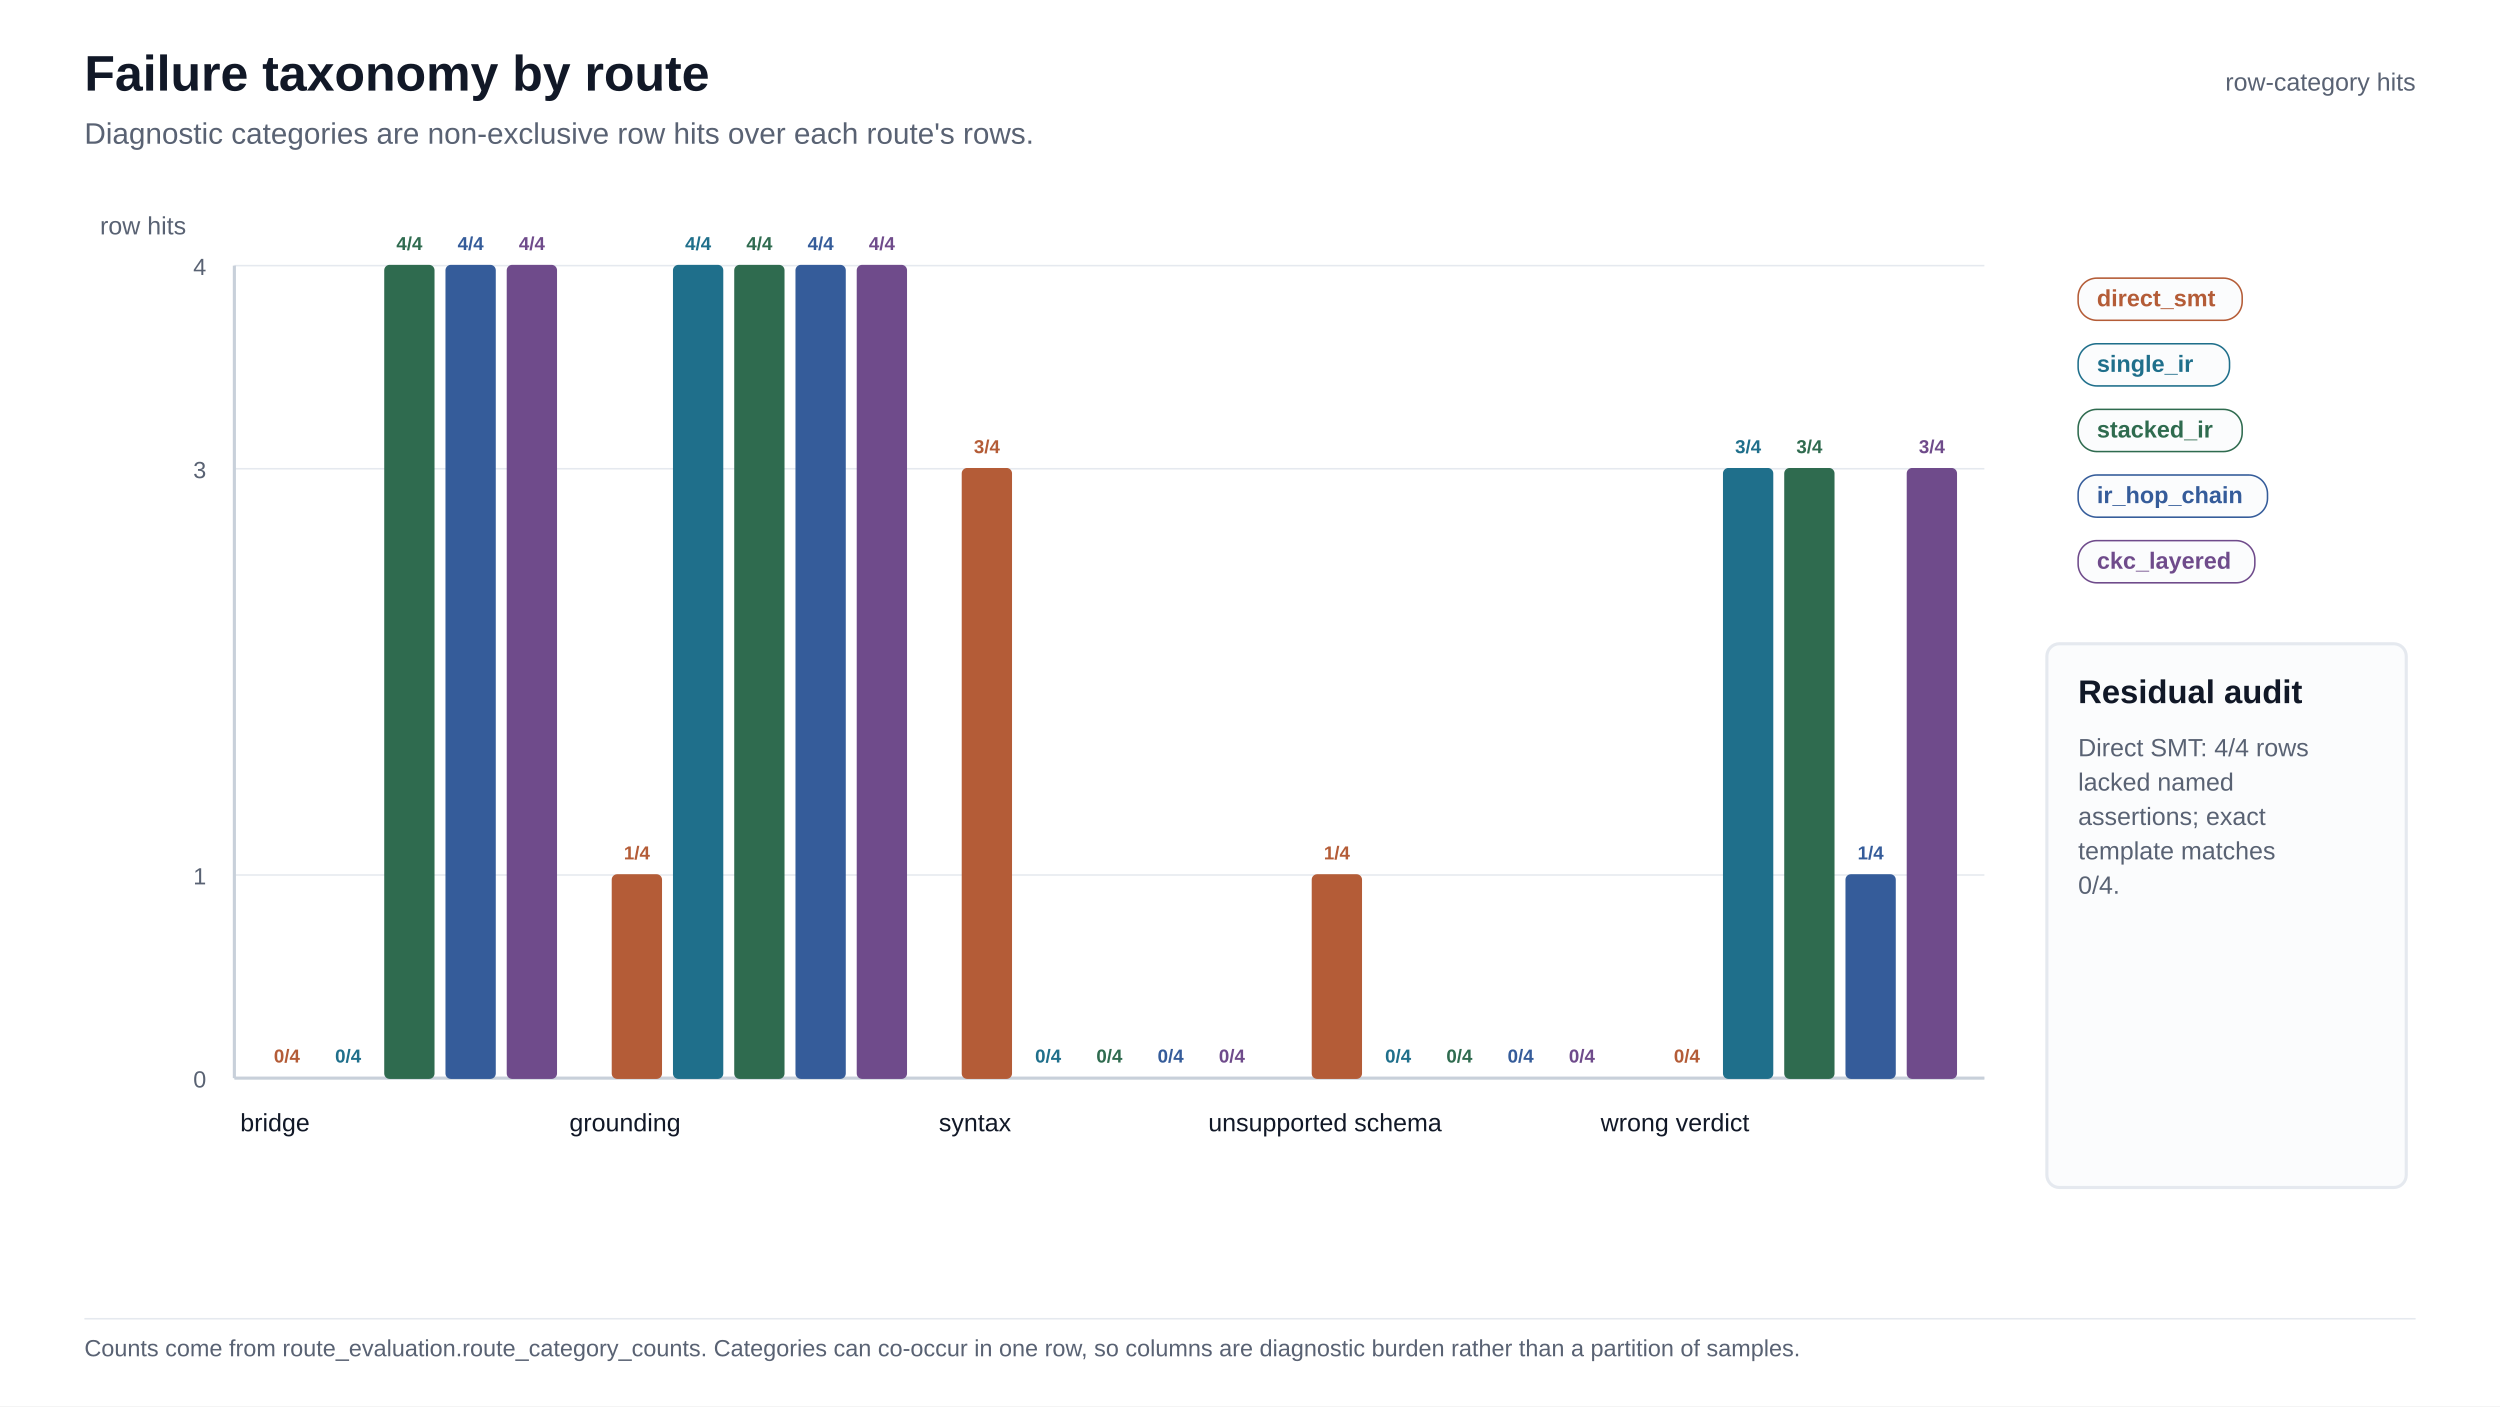
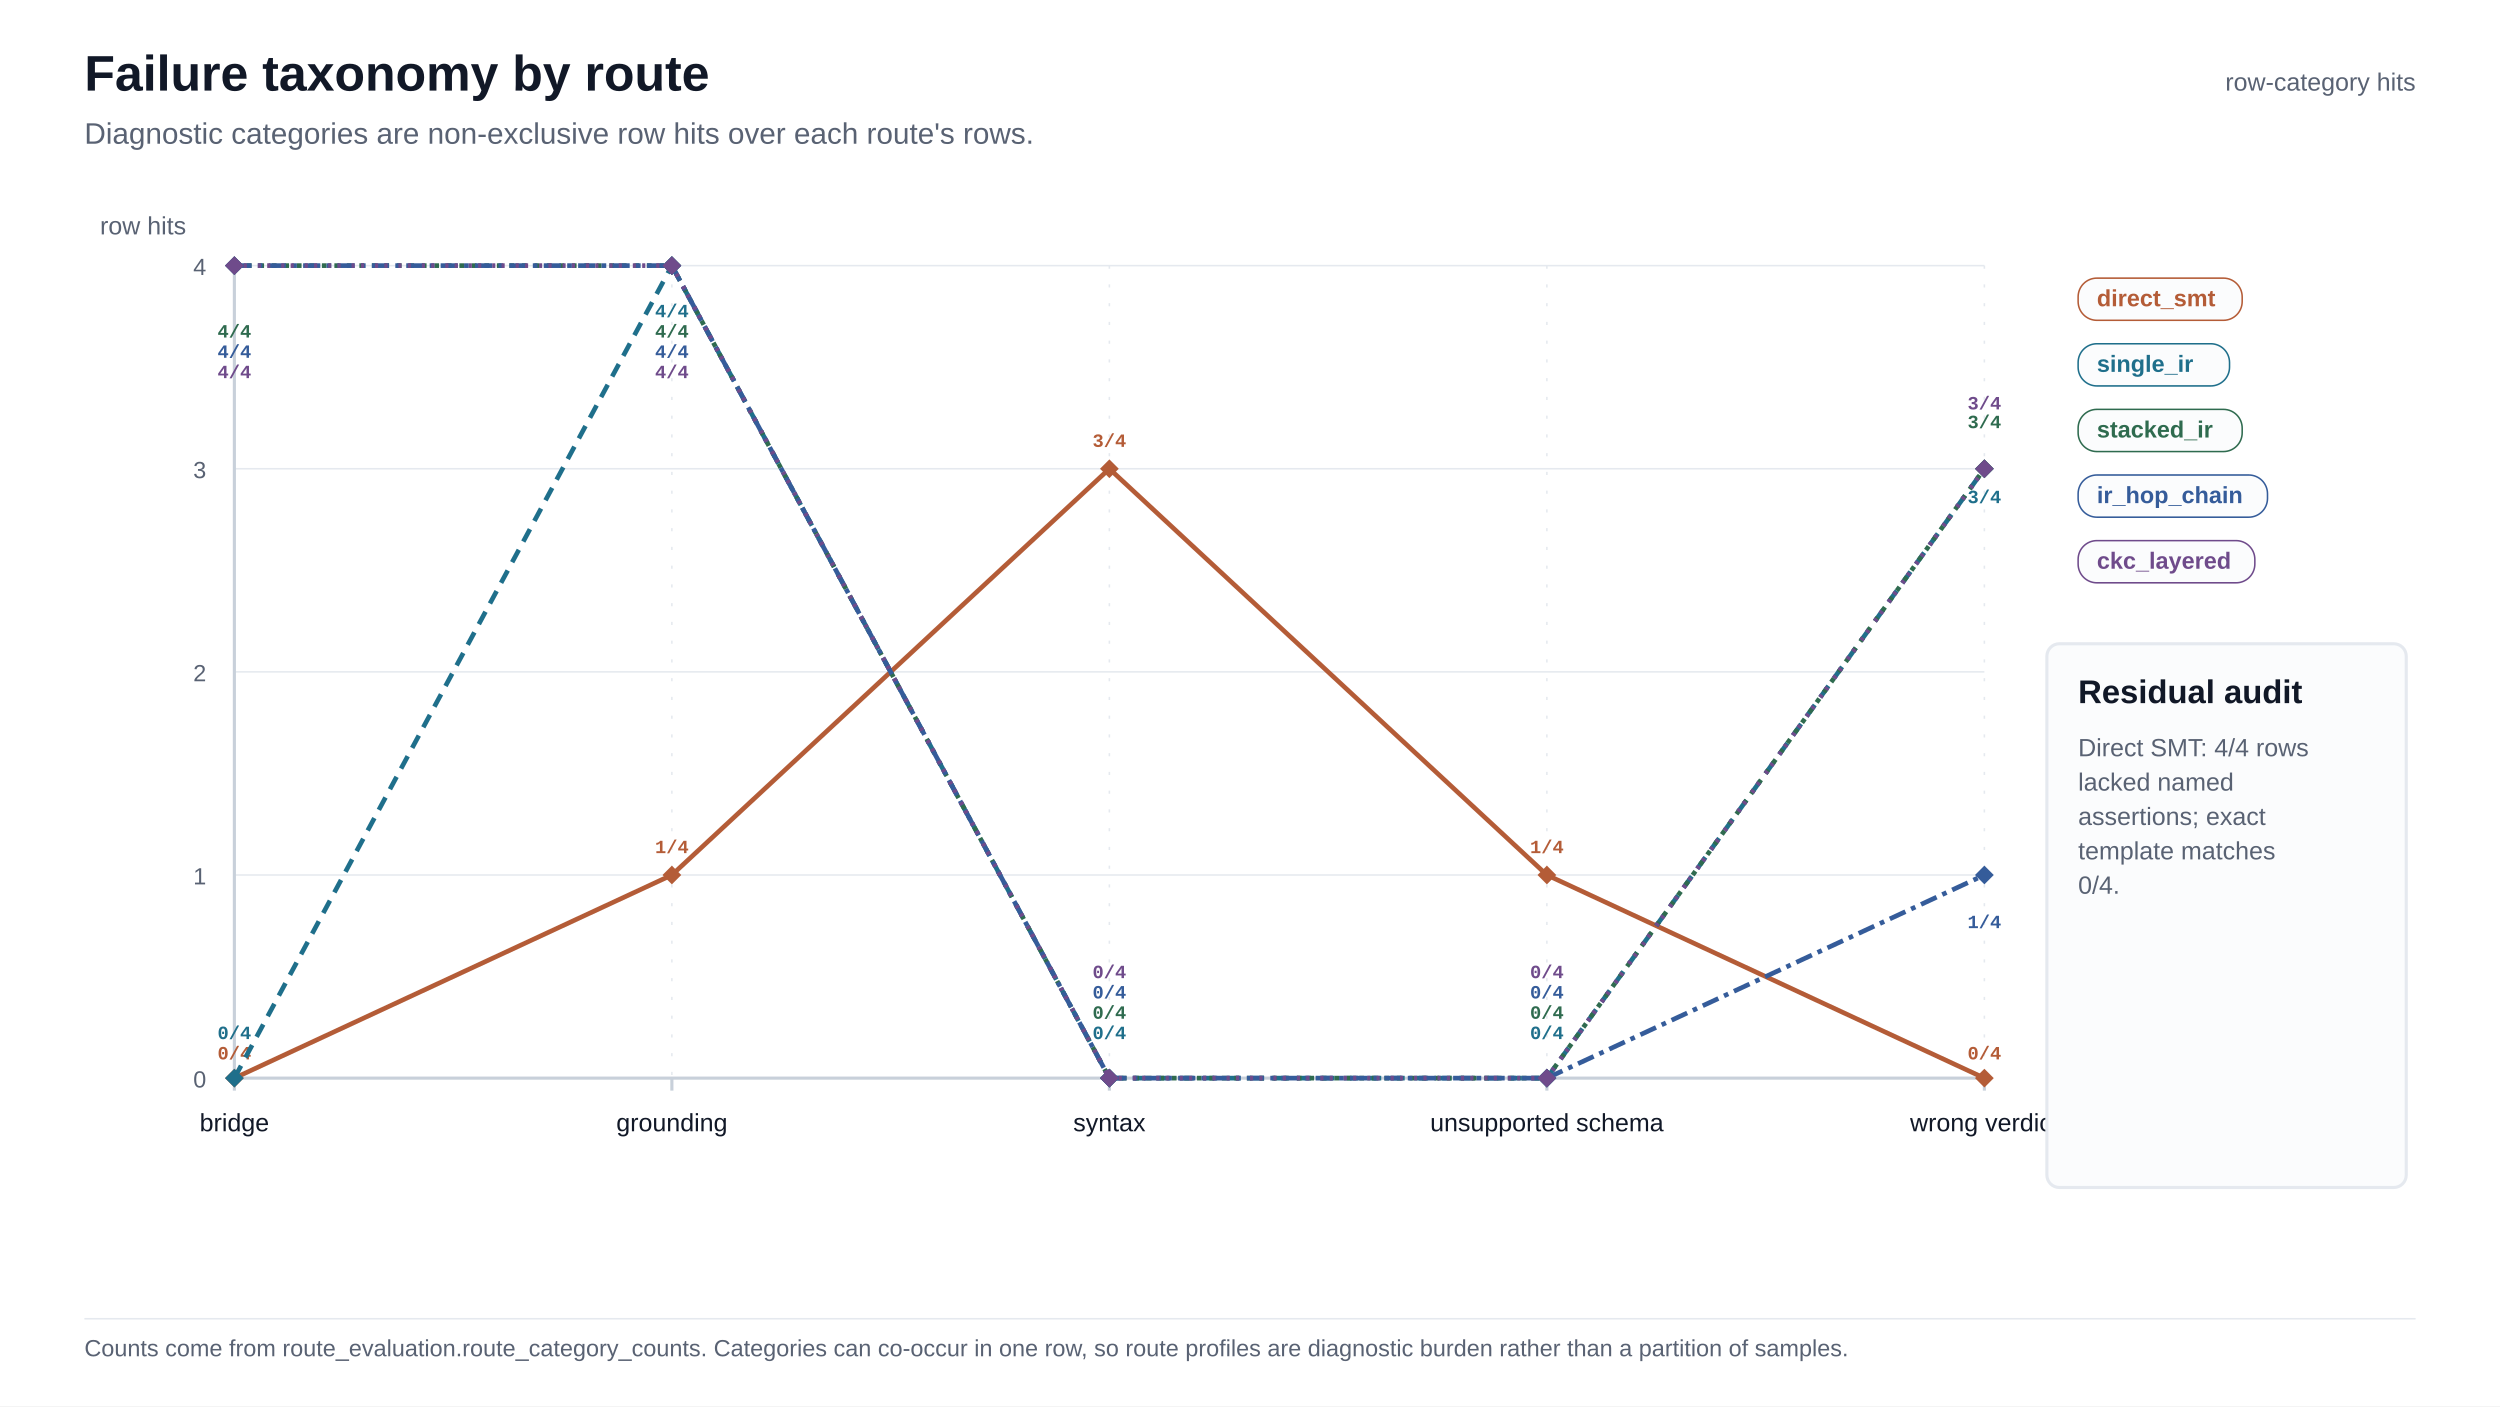
<svg xmlns="http://www.w3.org/2000/svg" width="1600" height="900" viewBox="0 0 1600 900" role="img" aria-labelledby="title desc">
  <rect width="1600" height="900" fill="#ffffff" />
  <text x="54" y="58" font-family="Arial, Helvetica, sans-serif" font-size="32" font-weight="700" fill="#111827" text-anchor="start">Failure taxonomy by route</text>
  <text x="54" y="92" font-family="Arial, Helvetica, sans-serif" font-size="19" font-weight="400" fill="#596273" text-anchor="start">Diagnostic categories are non-exclusive row hits over each route's rows.</text>
  <text x="1546" y="58" font-family="Arial, Helvetica, sans-serif" font-size="16" font-weight="400" fill="#596273" text-anchor="end">row-category hits</text>
  <line x1="150" y1="690" x2="1270" y2="690" stroke="#e5e9ef" stroke-width="1" />
  <text x="132" y="696" font-family="Arial, Helvetica, sans-serif" font-size="15" font-weight="400" fill="#596273" text-anchor="end">0</text>
  <line x1="150" y1="560" x2="1270" y2="560" stroke="#e5e9ef" stroke-width="1" />
  <text x="132" y="566" font-family="Arial, Helvetica, sans-serif" font-size="15" font-weight="400" fill="#596273" text-anchor="end">1</text>
+   <line x1="150" y1="430" x2="1270" y2="430" stroke="#e5e9ef" stroke-width="1" />
+   <text x="132" y="436" font-family="Arial, Helvetica, sans-serif" font-size="15" font-weight="400" fill="#596273" text-anchor="end">2</text>
  <line x1="150" y1="300" x2="1270" y2="300" stroke="#e5e9ef" stroke-width="1" />
  <text x="132" y="306" font-family="Arial, Helvetica, sans-serif" font-size="15" font-weight="400" fill="#596273" text-anchor="end">3</text>
  <line x1="150" y1="170" x2="1270" y2="170" stroke="#e5e9ef" stroke-width="1" />
  <text x="132" y="176" font-family="Arial, Helvetica, sans-serif" font-size="15" font-weight="400" fill="#596273" text-anchor="end">4</text>
+   <line x1="150" y1="170" x2="150" y2="690" stroke="#e5e9ef" stroke-width="1" stroke-dasharray="2 10" />
+   <line x1="150" y1="690" x2="150" y2="698" stroke="#c8d0da" stroke-width="2" />
+   <text x="150" y="724" font-family="Arial, Helvetica, sans-serif" font-size="16" font-weight="400" fill="#111827" text-anchor="middle">bridge</text>
+   <line x1="430" y1="170" x2="430" y2="690" stroke="#e5e9ef" stroke-width="1" stroke-dasharray="2 10" />
+   <line x1="430" y1="690" x2="430" y2="698" stroke="#c8d0da" stroke-width="2" />
+   <text x="430" y="724" font-family="Arial, Helvetica, sans-serif" font-size="16" font-weight="400" fill="#111827" text-anchor="middle">grounding</text>
+   <line x1="710" y1="170" x2="710" y2="690" stroke="#e5e9ef" stroke-width="1" stroke-dasharray="2 10" />
+   <line x1="710" y1="690" x2="710" y2="698" stroke="#c8d0da" stroke-width="2" />
+   <text x="710" y="724" font-family="Arial, Helvetica, sans-serif" font-size="16" font-weight="400" fill="#111827" text-anchor="middle">syntax</text>
+   <line x1="990" y1="170" x2="990" y2="690" stroke="#e5e9ef" stroke-width="1" stroke-dasharray="2 10" />
+   <line x1="990" y1="690" x2="990" y2="698" stroke="#c8d0da" stroke-width="2" />
+   <text x="990" y="724" font-family="Arial, Helvetica, sans-serif" font-size="16" font-weight="400" fill="#111827" text-anchor="middle">unsupported schema</text>
+   <line x1="1270" y1="170" x2="1270" y2="690" stroke="#e5e9ef" stroke-width="1" stroke-dasharray="2 10" />
+   <line x1="1270" y1="690" x2="1270" y2="698" stroke="#c8d0da" stroke-width="2" />
+   <text x="1270" y="724" font-family="Arial, Helvetica, sans-serif" font-size="16" font-weight="400" fill="#111827" text-anchor="middle">wrong verdict</text>
  <text x="64" y="150" font-family="Arial, Helvetica, sans-serif" font-size="16" font-weight="400" fill="#596273" text-anchor="start">row hits</text>
  <line x1="150" y1="170" x2="150" y2="690" stroke="#c8d0da" stroke-width="2" />
  <line x1="150" y1="690" x2="1270" y2="690" stroke="#c8d0da" stroke-width="2" />
-   <rect x="168" y="690" width="31.2" height="0" rx="3" fill="#b45c37" stroke="#b45c37" stroke-width="1" />
-   <text x="183.6" y="680" font-family="Arial, Helvetica, sans-serif" font-size="12" font-weight="700" fill="#b45c37" text-anchor="middle">0/4</text>
-   <rect x="207.2" y="690" width="31.2" height="0" rx="3" fill="#1f6f8b" stroke="#1f6f8b" stroke-width="1" />
-   <text x="222.8" y="680" font-family="Arial, Helvetica, sans-serif" font-size="12" font-weight="700" fill="#1f6f8b" text-anchor="middle">0/4</text>
-   <rect x="246.4" y="170" width="31.2" height="520" rx="3" fill="#2f6b4f" stroke="#2f6b4f" stroke-width="1" />
-   <text x="262" y="160" font-family="Arial, Helvetica, sans-serif" font-size="12" font-weight="700" fill="#2f6b4f" text-anchor="middle">4/4</text>
-   <rect x="285.6" y="170" width="31.2" height="520" rx="3" fill="#355c9a" stroke="#355c9a" stroke-width="1" />
-   <text x="301.2" y="160" font-family="Arial, Helvetica, sans-serif" font-size="12" font-weight="700" fill="#355c9a" text-anchor="middle">4/4</text>
-   <rect x="324.8" y="170" width="31.2" height="520" rx="3" fill="#6f4b8b" stroke="#6f4b8b" stroke-width="1" />
-   <text x="340.4" y="160" font-family="Arial, Helvetica, sans-serif" font-size="12" font-weight="700" fill="#6f4b8b" text-anchor="middle">4/4</text>
-   <text x="176" y="724" font-family="Arial, Helvetica, sans-serif" font-size="16" font-weight="400" fill="#111827" text-anchor="middle">bridge</text>
-   <rect x="392" y="560" width="31.2" height="130" rx="3" fill="#b45c37" stroke="#b45c37" stroke-width="1" />
-   <text x="407.6" y="550" font-family="Arial, Helvetica, sans-serif" font-size="12" font-weight="700" fill="#b45c37" text-anchor="middle">1/4</text>
-   <rect x="431.2" y="170" width="31.2" height="520" rx="3" fill="#1f6f8b" stroke="#1f6f8b" stroke-width="1" />
-   <text x="446.8" y="160" font-family="Arial, Helvetica, sans-serif" font-size="12" font-weight="700" fill="#1f6f8b" text-anchor="middle">4/4</text>
-   <rect x="470.4" y="170" width="31.2" height="520" rx="3" fill="#2f6b4f" stroke="#2f6b4f" stroke-width="1" />
-   <text x="486" y="160" font-family="Arial, Helvetica, sans-serif" font-size="12" font-weight="700" fill="#2f6b4f" text-anchor="middle">4/4</text>
-   <rect x="509.6" y="170" width="31.2" height="520" rx="3" fill="#355c9a" stroke="#355c9a" stroke-width="1" />
-   <text x="525.2" y="160" font-family="Arial, Helvetica, sans-serif" font-size="12" font-weight="700" fill="#355c9a" text-anchor="middle">4/4</text>
-   <rect x="548.8" y="170" width="31.2" height="520" rx="3" fill="#6f4b8b" stroke="#6f4b8b" stroke-width="1" />
-   <text x="564.4" y="160" font-family="Arial, Helvetica, sans-serif" font-size="12" font-weight="700" fill="#6f4b8b" text-anchor="middle">4/4</text>
-   <text x="400" y="724" font-family="Arial, Helvetica, sans-serif" font-size="16" font-weight="400" fill="#111827" text-anchor="middle">grounding</text>
-   <rect x="616" y="300" width="31.2" height="390" rx="3" fill="#b45c37" stroke="#b45c37" stroke-width="1" />
-   <text x="631.6" y="290" font-family="Arial, Helvetica, sans-serif" font-size="12" font-weight="700" fill="#b45c37" text-anchor="middle">3/4</text>
-   <rect x="655.2" y="690" width="31.2" height="0" rx="3" fill="#1f6f8b" stroke="#1f6f8b" stroke-width="1" />
-   <text x="670.8" y="680" font-family="Arial, Helvetica, sans-serif" font-size="12" font-weight="700" fill="#1f6f8b" text-anchor="middle">0/4</text>
-   <rect x="694.4" y="690" width="31.2" height="0" rx="3" fill="#2f6b4f" stroke="#2f6b4f" stroke-width="1" />
-   <text x="710" y="680" font-family="Arial, Helvetica, sans-serif" font-size="12" font-weight="700" fill="#2f6b4f" text-anchor="middle">0/4</text>
-   <rect x="733.6" y="690" width="31.2" height="0" rx="3" fill="#355c9a" stroke="#355c9a" stroke-width="1" />
-   <text x="749.2" y="680" font-family="Arial, Helvetica, sans-serif" font-size="12" font-weight="700" fill="#355c9a" text-anchor="middle">0/4</text>
-   <rect x="772.8" y="690" width="31.2" height="0" rx="3" fill="#6f4b8b" stroke="#6f4b8b" stroke-width="1" />
-   <text x="788.4" y="680" font-family="Arial, Helvetica, sans-serif" font-size="12" font-weight="700" fill="#6f4b8b" text-anchor="middle">0/4</text>
-   <text x="624" y="724" font-family="Arial, Helvetica, sans-serif" font-size="16" font-weight="400" fill="#111827" text-anchor="middle">syntax</text>
-   <rect x="840" y="560" width="31.2" height="130" rx="3" fill="#b45c37" stroke="#b45c37" stroke-width="1" />
-   <text x="855.6" y="550" font-family="Arial, Helvetica, sans-serif" font-size="12" font-weight="700" fill="#b45c37" text-anchor="middle">1/4</text>
-   <rect x="879.2" y="690" width="31.2" height="0" rx="3" fill="#1f6f8b" stroke="#1f6f8b" stroke-width="1" />
-   <text x="894.8" y="680" font-family="Arial, Helvetica, sans-serif" font-size="12" font-weight="700" fill="#1f6f8b" text-anchor="middle">0/4</text>
-   <rect x="918.4" y="690" width="31.2" height="0" rx="3" fill="#2f6b4f" stroke="#2f6b4f" stroke-width="1" />
-   <text x="934" y="680" font-family="Arial, Helvetica, sans-serif" font-size="12" font-weight="700" fill="#2f6b4f" text-anchor="middle">0/4</text>
-   <rect x="957.6" y="690" width="31.2" height="0" rx="3" fill="#355c9a" stroke="#355c9a" stroke-width="1" />
-   <text x="973.2" y="680" font-family="Arial, Helvetica, sans-serif" font-size="12" font-weight="700" fill="#355c9a" text-anchor="middle">0/4</text>
-   <rect x="996.8" y="690" width="31.2" height="0" rx="3" fill="#6f4b8b" stroke="#6f4b8b" stroke-width="1" />
-   <text x="1012.4" y="680" font-family="Arial, Helvetica, sans-serif" font-size="12" font-weight="700" fill="#6f4b8b" text-anchor="middle">0/4</text>
-   <text x="848" y="724" font-family="Arial, Helvetica, sans-serif" font-size="16" font-weight="400" fill="#111827" text-anchor="middle">unsupported schema</text>
-   <rect x="1064" y="690" width="31.2" height="0" rx="3" fill="#b45c37" stroke="#b45c37" stroke-width="1" />
-   <text x="1079.6" y="680" font-family="Arial, Helvetica, sans-serif" font-size="12" font-weight="700" fill="#b45c37" text-anchor="middle">0/4</text>
-   <rect x="1103.2" y="300" width="31.2" height="390" rx="3" fill="#1f6f8b" stroke="#1f6f8b" stroke-width="1" />
-   <text x="1118.8" y="290" font-family="Arial, Helvetica, sans-serif" font-size="12" font-weight="700" fill="#1f6f8b" text-anchor="middle">3/4</text>
-   <rect x="1142.4" y="300" width="31.2" height="390" rx="3" fill="#2f6b4f" stroke="#2f6b4f" stroke-width="1" />
-   <text x="1158" y="290" font-family="Arial, Helvetica, sans-serif" font-size="12" font-weight="700" fill="#2f6b4f" text-anchor="middle">3/4</text>
-   <rect x="1181.6" y="560" width="31.2" height="130" rx="3" fill="#355c9a" stroke="#355c9a" stroke-width="1" />
-   <text x="1197.2" y="550" font-family="Arial, Helvetica, sans-serif" font-size="12" font-weight="700" fill="#355c9a" text-anchor="middle">1/4</text>
-   <rect x="1220.8" y="300" width="31.2" height="390" rx="3" fill="#6f4b8b" stroke="#6f4b8b" stroke-width="1" />
-   <text x="1236.4" y="290" font-family="Arial, Helvetica, sans-serif" font-size="12" font-weight="700" fill="#6f4b8b" text-anchor="middle">3/4</text>
-   <text x="1072" y="724" font-family="Arial, Helvetica, sans-serif" font-size="16" font-weight="400" fill="#111827" text-anchor="middle">wrong verdict</text>
+   <line x1="150" y1="690" x2="430" y2="560" stroke="#b45c37" stroke-width="3" />
+   <line x1="430" y1="560" x2="710" y2="300" stroke="#b45c37" stroke-width="3" />
+   <line x1="710" y1="300" x2="990" y2="560" stroke="#b45c37" stroke-width="3" />
+   <line x1="990" y1="560" x2="1270" y2="690" stroke="#b45c37" stroke-width="3" />
+   <polygon points="150,684 156,690 150,696 144,690" fill="#b45c37" stroke="none" />
+   <text x="150" y="678" font-family="SFMono-Regular, Consolas, Liberation Mono, monospace" font-size="12" font-weight="700" fill="#b45c37" text-anchor="middle">0/4</text>
+   <polygon points="430,554 436,560 430,566 424,560" fill="#b45c37" stroke="none" />
+   <text x="430" y="546" font-family="SFMono-Regular, Consolas, Liberation Mono, monospace" font-size="12" font-weight="700" fill="#b45c37" text-anchor="middle">1/4</text>
+   <polygon points="710,294 716,300 710,306 704,300" fill="#b45c37" stroke="none" />
+   <text x="710" y="286" font-family="SFMono-Regular, Consolas, Liberation Mono, monospace" font-size="12" font-weight="700" fill="#b45c37" text-anchor="middle">3/4</text>
+   <polygon points="990,554 996,560 990,566 984,560" fill="#b45c37" stroke="none" />
+   <text x="990" y="546" font-family="SFMono-Regular, Consolas, Liberation Mono, monospace" font-size="12" font-weight="700" fill="#b45c37" text-anchor="middle">1/4</text>
+   <polygon points="1270,684 1276,690 1270,696 1264,690" fill="#b45c37" stroke="none" />
+   <text x="1270" y="678" font-family="SFMono-Regular, Consolas, Liberation Mono, monospace" font-size="12" font-weight="700" fill="#b45c37" text-anchor="middle">0/4</text>
+   <line x1="150" y1="690" x2="430" y2="170" stroke="#1f6f8b" stroke-width="3" stroke-dasharray="9 6" />
+   <line x1="430" y1="170" x2="710" y2="690" stroke="#1f6f8b" stroke-width="3" stroke-dasharray="9 6" />
+   <line x1="710" y1="690" x2="990" y2="690" stroke="#1f6f8b" stroke-width="3" stroke-dasharray="9 6" />
+   <line x1="990" y1="690" x2="1270" y2="300" stroke="#1f6f8b" stroke-width="3" stroke-dasharray="9 6" />
+   <polygon points="150,684 156,690 150,696 144,690" fill="#1f6f8b" stroke="none" />
+   <text x="150" y="665" font-family="SFMono-Regular, Consolas, Liberation Mono, monospace" font-size="12" font-weight="700" fill="#1f6f8b" text-anchor="middle">0/4</text>
+   <polygon points="430,164 436,170 430,176 424,170" fill="#1f6f8b" stroke="none" />
+   <text x="430" y="203" font-family="SFMono-Regular, Consolas, Liberation Mono, monospace" font-size="12" font-weight="700" fill="#1f6f8b" text-anchor="middle">4/4</text>
+   <polygon points="710,684 716,690 710,696 704,690" fill="#1f6f8b" stroke="none" />
+   <text x="710" y="665" font-family="SFMono-Regular, Consolas, Liberation Mono, monospace" font-size="12" font-weight="700" fill="#1f6f8b" text-anchor="middle">0/4</text>
+   <polygon points="990,684 996,690 990,696 984,690" fill="#1f6f8b" stroke="none" />
+   <text x="990" y="665" font-family="SFMono-Regular, Consolas, Liberation Mono, monospace" font-size="12" font-weight="700" fill="#1f6f8b" text-anchor="middle">0/4</text>
+   <polygon points="1270,294 1276,300 1270,306 1264,300" fill="#1f6f8b" stroke="none" />
+   <text x="1270" y="322" font-family="SFMono-Regular, Consolas, Liberation Mono, monospace" font-size="12" font-weight="700" fill="#1f6f8b" text-anchor="middle">3/4</text>
+   <line x1="150" y1="170" x2="430" y2="170" stroke="#2f6b4f" stroke-width="3" stroke-dasharray="3 5" />
+   <line x1="430" y1="170" x2="710" y2="690" stroke="#2f6b4f" stroke-width="3" stroke-dasharray="3 5" />
+   <line x1="710" y1="690" x2="990" y2="690" stroke="#2f6b4f" stroke-width="3" stroke-dasharray="3 5" />
+   <line x1="990" y1="690" x2="1270" y2="300" stroke="#2f6b4f" stroke-width="3" stroke-dasharray="3 5" />
+   <polygon points="150,164 156,170 150,176 144,170" fill="#2f6b4f" stroke="none" />
+   <text x="150" y="216" font-family="SFMono-Regular, Consolas, Liberation Mono, monospace" font-size="12" font-weight="700" fill="#2f6b4f" text-anchor="middle">4/4</text>
+   <polygon points="430,164 436,170 430,176 424,170" fill="#2f6b4f" stroke="none" />
+   <text x="430" y="216" font-family="SFMono-Regular, Consolas, Liberation Mono, monospace" font-size="12" font-weight="700" fill="#2f6b4f" text-anchor="middle">4/4</text>
+   <polygon points="710,684 716,690 710,696 704,690" fill="#2f6b4f" stroke="none" />
+   <text x="710" y="652" font-family="SFMono-Regular, Consolas, Liberation Mono, monospace" font-size="12" font-weight="700" fill="#2f6b4f" text-anchor="middle">0/4</text>
+   <polygon points="990,684 996,690 990,696 984,690" fill="#2f6b4f" stroke="none" />
+   <text x="990" y="652" font-family="SFMono-Regular, Consolas, Liberation Mono, monospace" font-size="12" font-weight="700" fill="#2f6b4f" text-anchor="middle">0/4</text>
+   <polygon points="1270,294 1276,300 1270,306 1264,300" fill="#2f6b4f" stroke="none" />
+   <text x="1270" y="274" font-family="SFMono-Regular, Consolas, Liberation Mono, monospace" font-size="12" font-weight="700" fill="#2f6b4f" text-anchor="middle">3/4</text>
+   <line x1="150" y1="170" x2="430" y2="170" stroke="#355c9a" stroke-width="3" stroke-dasharray="11 4 3 4" />
+   <line x1="430" y1="170" x2="710" y2="690" stroke="#355c9a" stroke-width="3" stroke-dasharray="11 4 3 4" />
+   <line x1="710" y1="690" x2="990" y2="690" stroke="#355c9a" stroke-width="3" stroke-dasharray="11 4 3 4" />
+   <line x1="990" y1="690" x2="1270" y2="560" stroke="#355c9a" stroke-width="3" stroke-dasharray="11 4 3 4" />
+   <polygon points="150,164 156,170 150,176 144,170" fill="#355c9a" stroke="none" />
+   <text x="150" y="229" font-family="SFMono-Regular, Consolas, Liberation Mono, monospace" font-size="12" font-weight="700" fill="#355c9a" text-anchor="middle">4/4</text>
+   <polygon points="430,164 436,170 430,176 424,170" fill="#355c9a" stroke="none" />
+   <text x="430" y="229" font-family="SFMono-Regular, Consolas, Liberation Mono, monospace" font-size="12" font-weight="700" fill="#355c9a" text-anchor="middle">4/4</text>
+   <polygon points="710,684 716,690 710,696 704,690" fill="#355c9a" stroke="none" />
+   <text x="710" y="639" font-family="SFMono-Regular, Consolas, Liberation Mono, monospace" font-size="12" font-weight="700" fill="#355c9a" text-anchor="middle">0/4</text>
+   <polygon points="990,684 996,690 990,696 984,690" fill="#355c9a" stroke="none" />
+   <text x="990" y="639" font-family="SFMono-Regular, Consolas, Liberation Mono, monospace" font-size="12" font-weight="700" fill="#355c9a" text-anchor="middle">0/4</text>
+   <polygon points="1270,554 1276,560 1270,566 1264,560" fill="#355c9a" stroke="none" />
+   <text x="1270" y="594" font-family="SFMono-Regular, Consolas, Liberation Mono, monospace" font-size="12" font-weight="700" fill="#355c9a" text-anchor="middle">1/4</text>
+   <line x1="150" y1="170" x2="430" y2="170" stroke="#6f4b8b" stroke-width="3" stroke-dasharray="2 4 2 7" />
+   <line x1="430" y1="170" x2="710" y2="690" stroke="#6f4b8b" stroke-width="3" stroke-dasharray="2 4 2 7" />
+   <line x1="710" y1="690" x2="990" y2="690" stroke="#6f4b8b" stroke-width="3" stroke-dasharray="2 4 2 7" />
+   <line x1="990" y1="690" x2="1270" y2="300" stroke="#6f4b8b" stroke-width="3" stroke-dasharray="2 4 2 7" />
+   <polygon points="150,164 156,170 150,176 144,170" fill="#6f4b8b" stroke="none" />
+   <text x="150" y="242" font-family="SFMono-Regular, Consolas, Liberation Mono, monospace" font-size="12" font-weight="700" fill="#6f4b8b" text-anchor="middle">4/4</text>
+   <polygon points="430,164 436,170 430,176 424,170" fill="#6f4b8b" stroke="none" />
+   <text x="430" y="242" font-family="SFMono-Regular, Consolas, Liberation Mono, monospace" font-size="12" font-weight="700" fill="#6f4b8b" text-anchor="middle">4/4</text>
+   <polygon points="710,684 716,690 710,696 704,690" fill="#6f4b8b" stroke="none" />
+   <text x="710" y="626" font-family="SFMono-Regular, Consolas, Liberation Mono, monospace" font-size="12" font-weight="700" fill="#6f4b8b" text-anchor="middle">0/4</text>
+   <polygon points="990,684 996,690 990,696 984,690" fill="#6f4b8b" stroke="none" />
+   <text x="990" y="626" font-family="SFMono-Regular, Consolas, Liberation Mono, monospace" font-size="12" font-weight="700" fill="#6f4b8b" text-anchor="middle">0/4</text>
+   <polygon points="1270,294 1276,300 1270,306 1264,300" fill="#6f4b8b" stroke="none" />
+   <text x="1270" y="262" font-family="SFMono-Regular, Consolas, Liberation Mono, monospace" font-size="12" font-weight="700" fill="#6f4b8b" text-anchor="middle">3/4</text>
  <rect x="1330" y="178" width="105" height="27" rx="12" fill="#fbfcfd" stroke="#b45c37" stroke-width="1" />
  <text x="1342" y="196" font-family="Arial, Helvetica, sans-serif" font-size="15" font-weight="700" fill="#b45c37" text-anchor="start">direct_smt</text>
  <rect x="1330" y="220" width="96.9" height="27" rx="12" fill="#fbfcfd" stroke="#1f6f8b" stroke-width="1" />
  <text x="1342" y="238" font-family="Arial, Helvetica, sans-serif" font-size="15" font-weight="700" fill="#1f6f8b" text-anchor="start">single_ir</text>
  <rect x="1330" y="262" width="105" height="27" rx="12" fill="#fbfcfd" stroke="#2f6b4f" stroke-width="1" />
  <text x="1342" y="280" font-family="Arial, Helvetica, sans-serif" font-size="15" font-weight="700" fill="#2f6b4f" text-anchor="start">stacked_ir</text>
  <rect x="1330" y="304" width="121.2" height="27" rx="12" fill="#fbfcfd" stroke="#355c9a" stroke-width="1" />
  <text x="1342" y="322" font-family="Arial, Helvetica, sans-serif" font-size="15" font-weight="700" fill="#355c9a" text-anchor="start">ir_hop_chain</text>
  <rect x="1330" y="346" width="113.1" height="27" rx="12" fill="#fbfcfd" stroke="#6f4b8b" stroke-width="1" />
  <text x="1342" y="364" font-family="Arial, Helvetica, sans-serif" font-size="15" font-weight="700" fill="#6f4b8b" text-anchor="start">ckc_layered</text>
  <rect x="1310" y="412" width="230" height="348" rx="8" fill="#fbfcfd" stroke="#e5e9ef" stroke-width="2" />
  <text x="1330" y="450" font-family="Arial, Helvetica, sans-serif" font-size="21" font-weight="700" fill="#111827" text-anchor="start">Residual audit</text>
  <text x="1330" y="484" font-family="Arial, Helvetica, sans-serif" font-size="16" font-weight="400" fill="#596273" text-anchor="start">Direct SMT: 4/4 rows</text>
  <text x="1330" y="506" font-family="Arial, Helvetica, sans-serif" font-size="16" font-weight="400" fill="#596273" text-anchor="start">lacked named</text>
  <text x="1330" y="528" font-family="Arial, Helvetica, sans-serif" font-size="16" font-weight="400" fill="#596273" text-anchor="start">assertions; exact</text>
  <text x="1330" y="550" font-family="Arial, Helvetica, sans-serif" font-size="16" font-weight="400" fill="#596273" text-anchor="start">template matches</text>
  <text x="1330" y="572" font-family="Arial, Helvetica, sans-serif" font-size="16" font-weight="400" fill="#596273" text-anchor="start">0/4.</text>
  <line x1="54" y1="844" x2="1546" y2="844" stroke="#e5e9ef" stroke-width="1" />
-   <text x="54" y="868" font-family="Arial, Helvetica, sans-serif" font-size="15" font-weight="400" fill="#596273" text-anchor="start">Counts come from route_evaluation.route_category_counts. Categories can co-occur in one row, so columns are diagnostic burden rather than a partition of samples.</text>
+   <text x="54" y="868" font-family="Arial, Helvetica, sans-serif" font-size="15" font-weight="400" fill="#596273" text-anchor="start">Counts come from route_evaluation.route_category_counts. Categories can co-occur in one row, so route profiles are diagnostic burden rather than a partition of samples.</text>
</svg>
